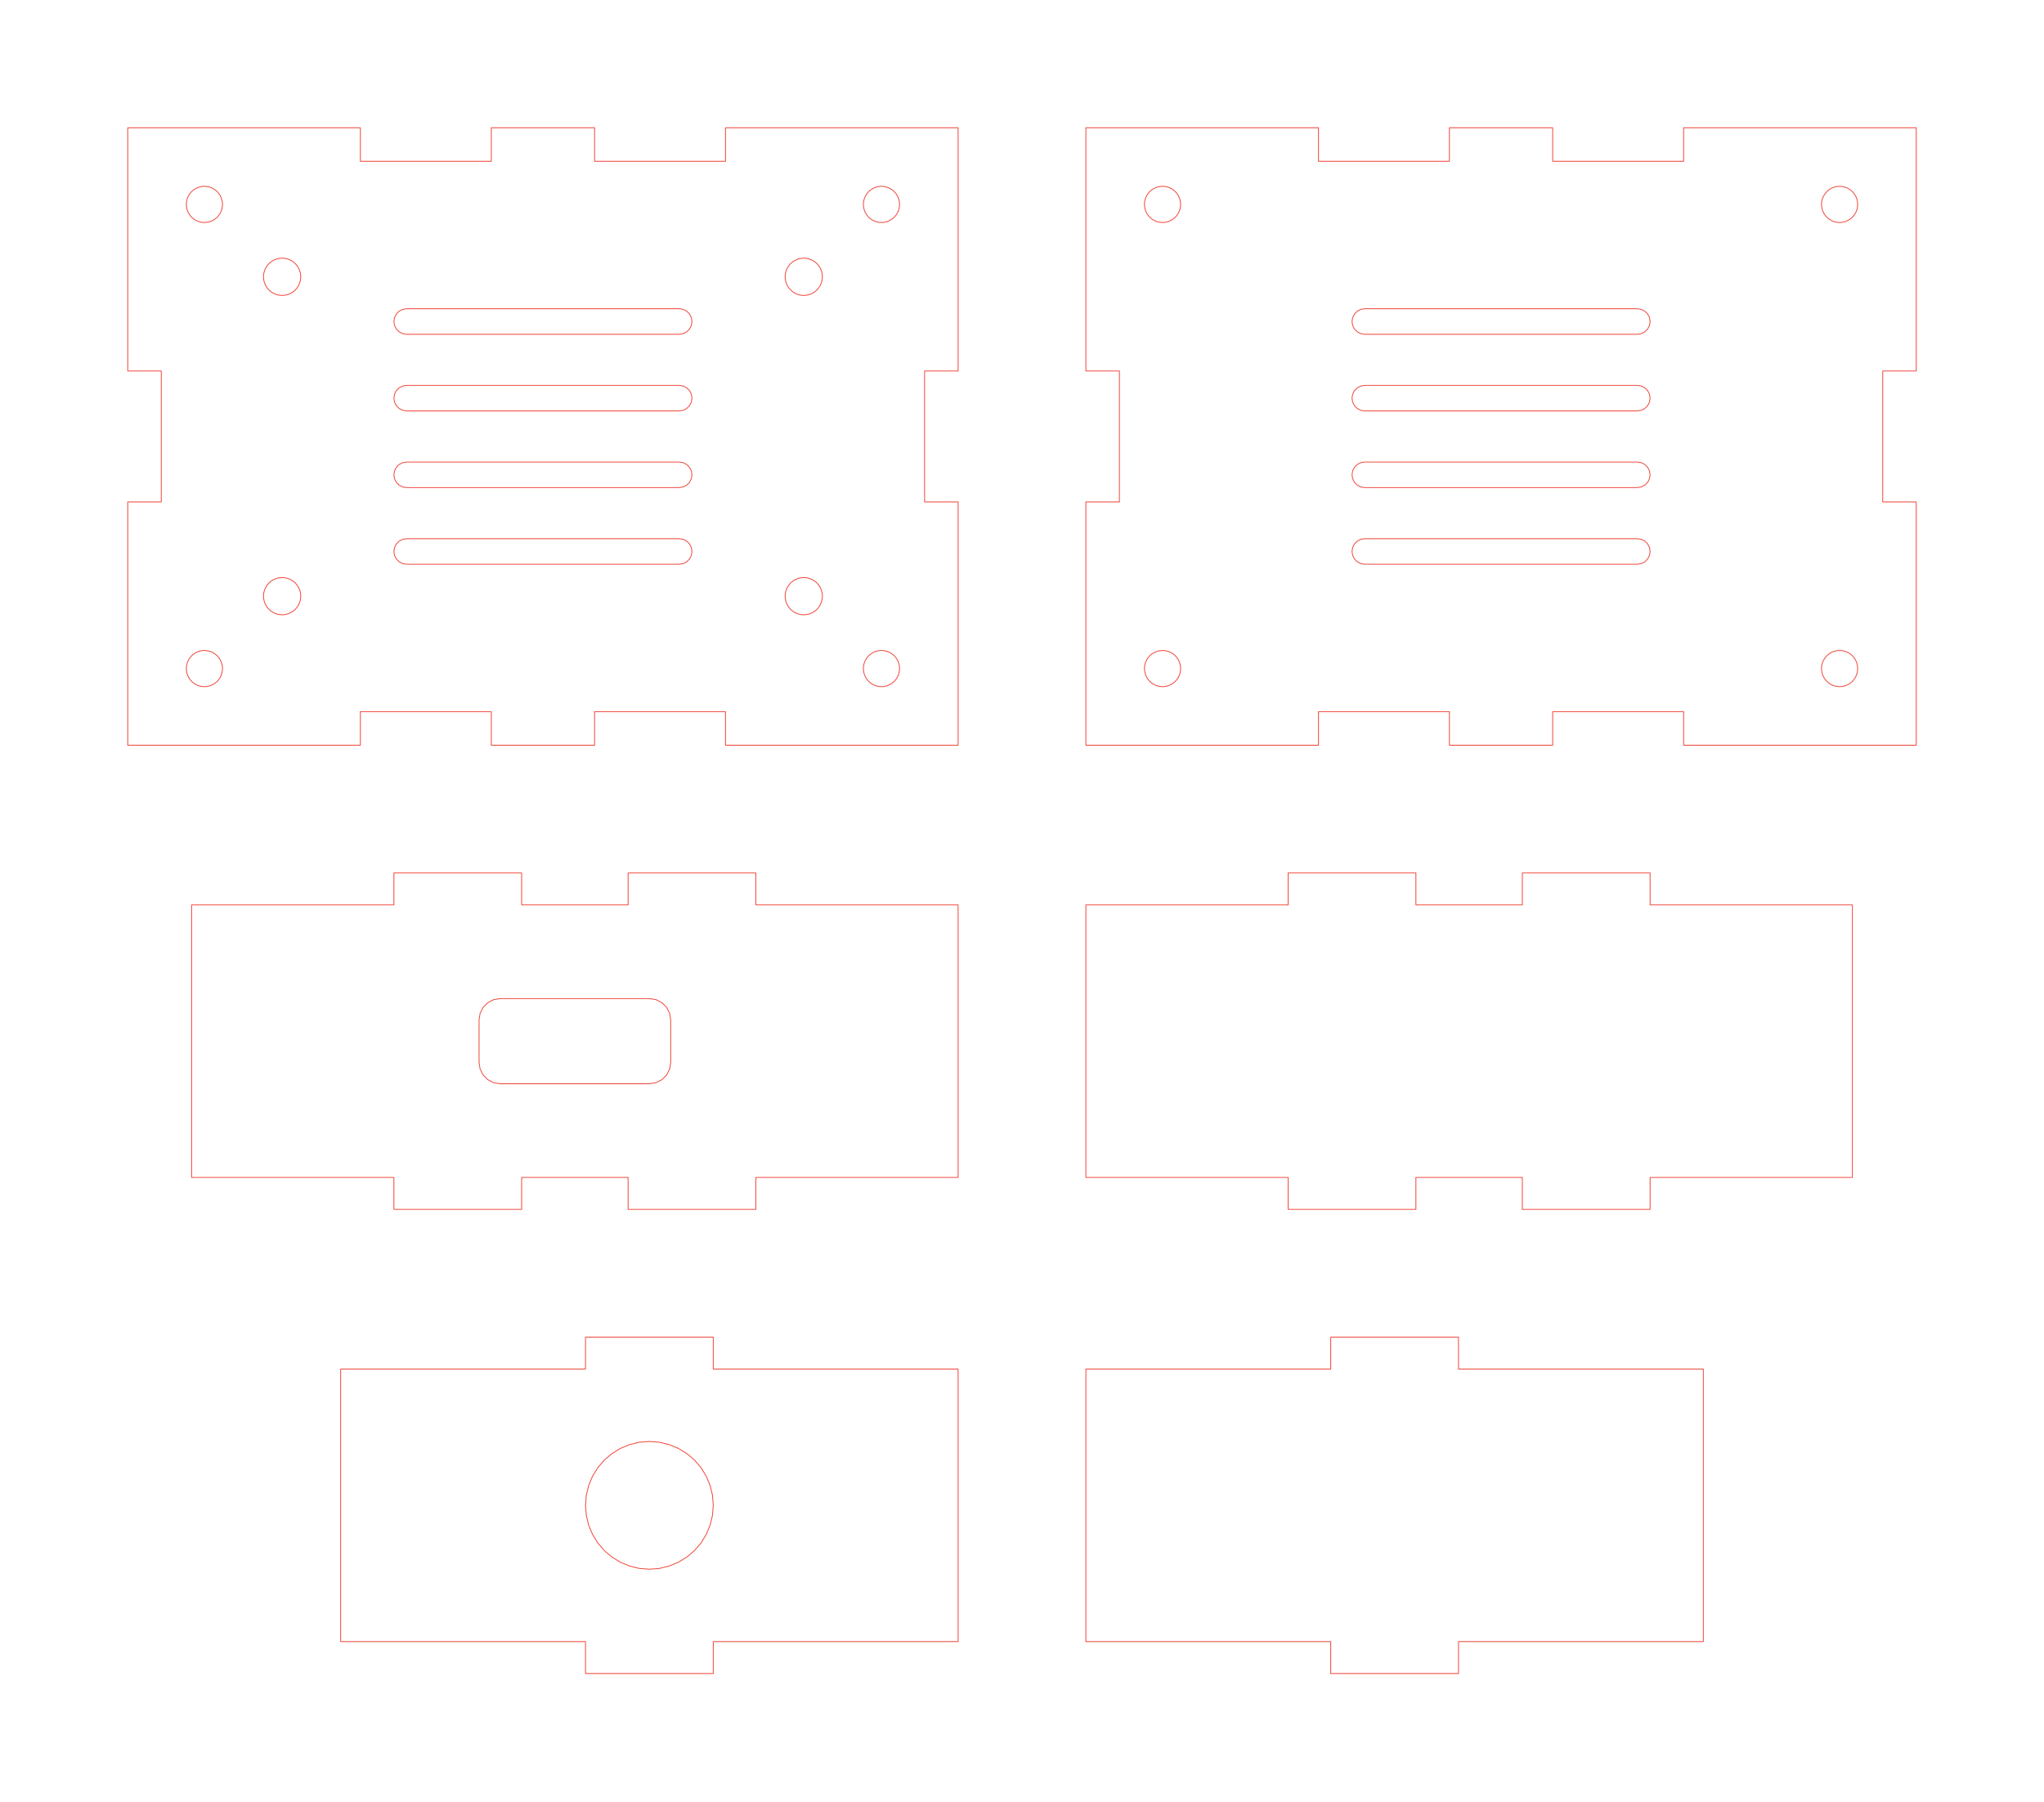
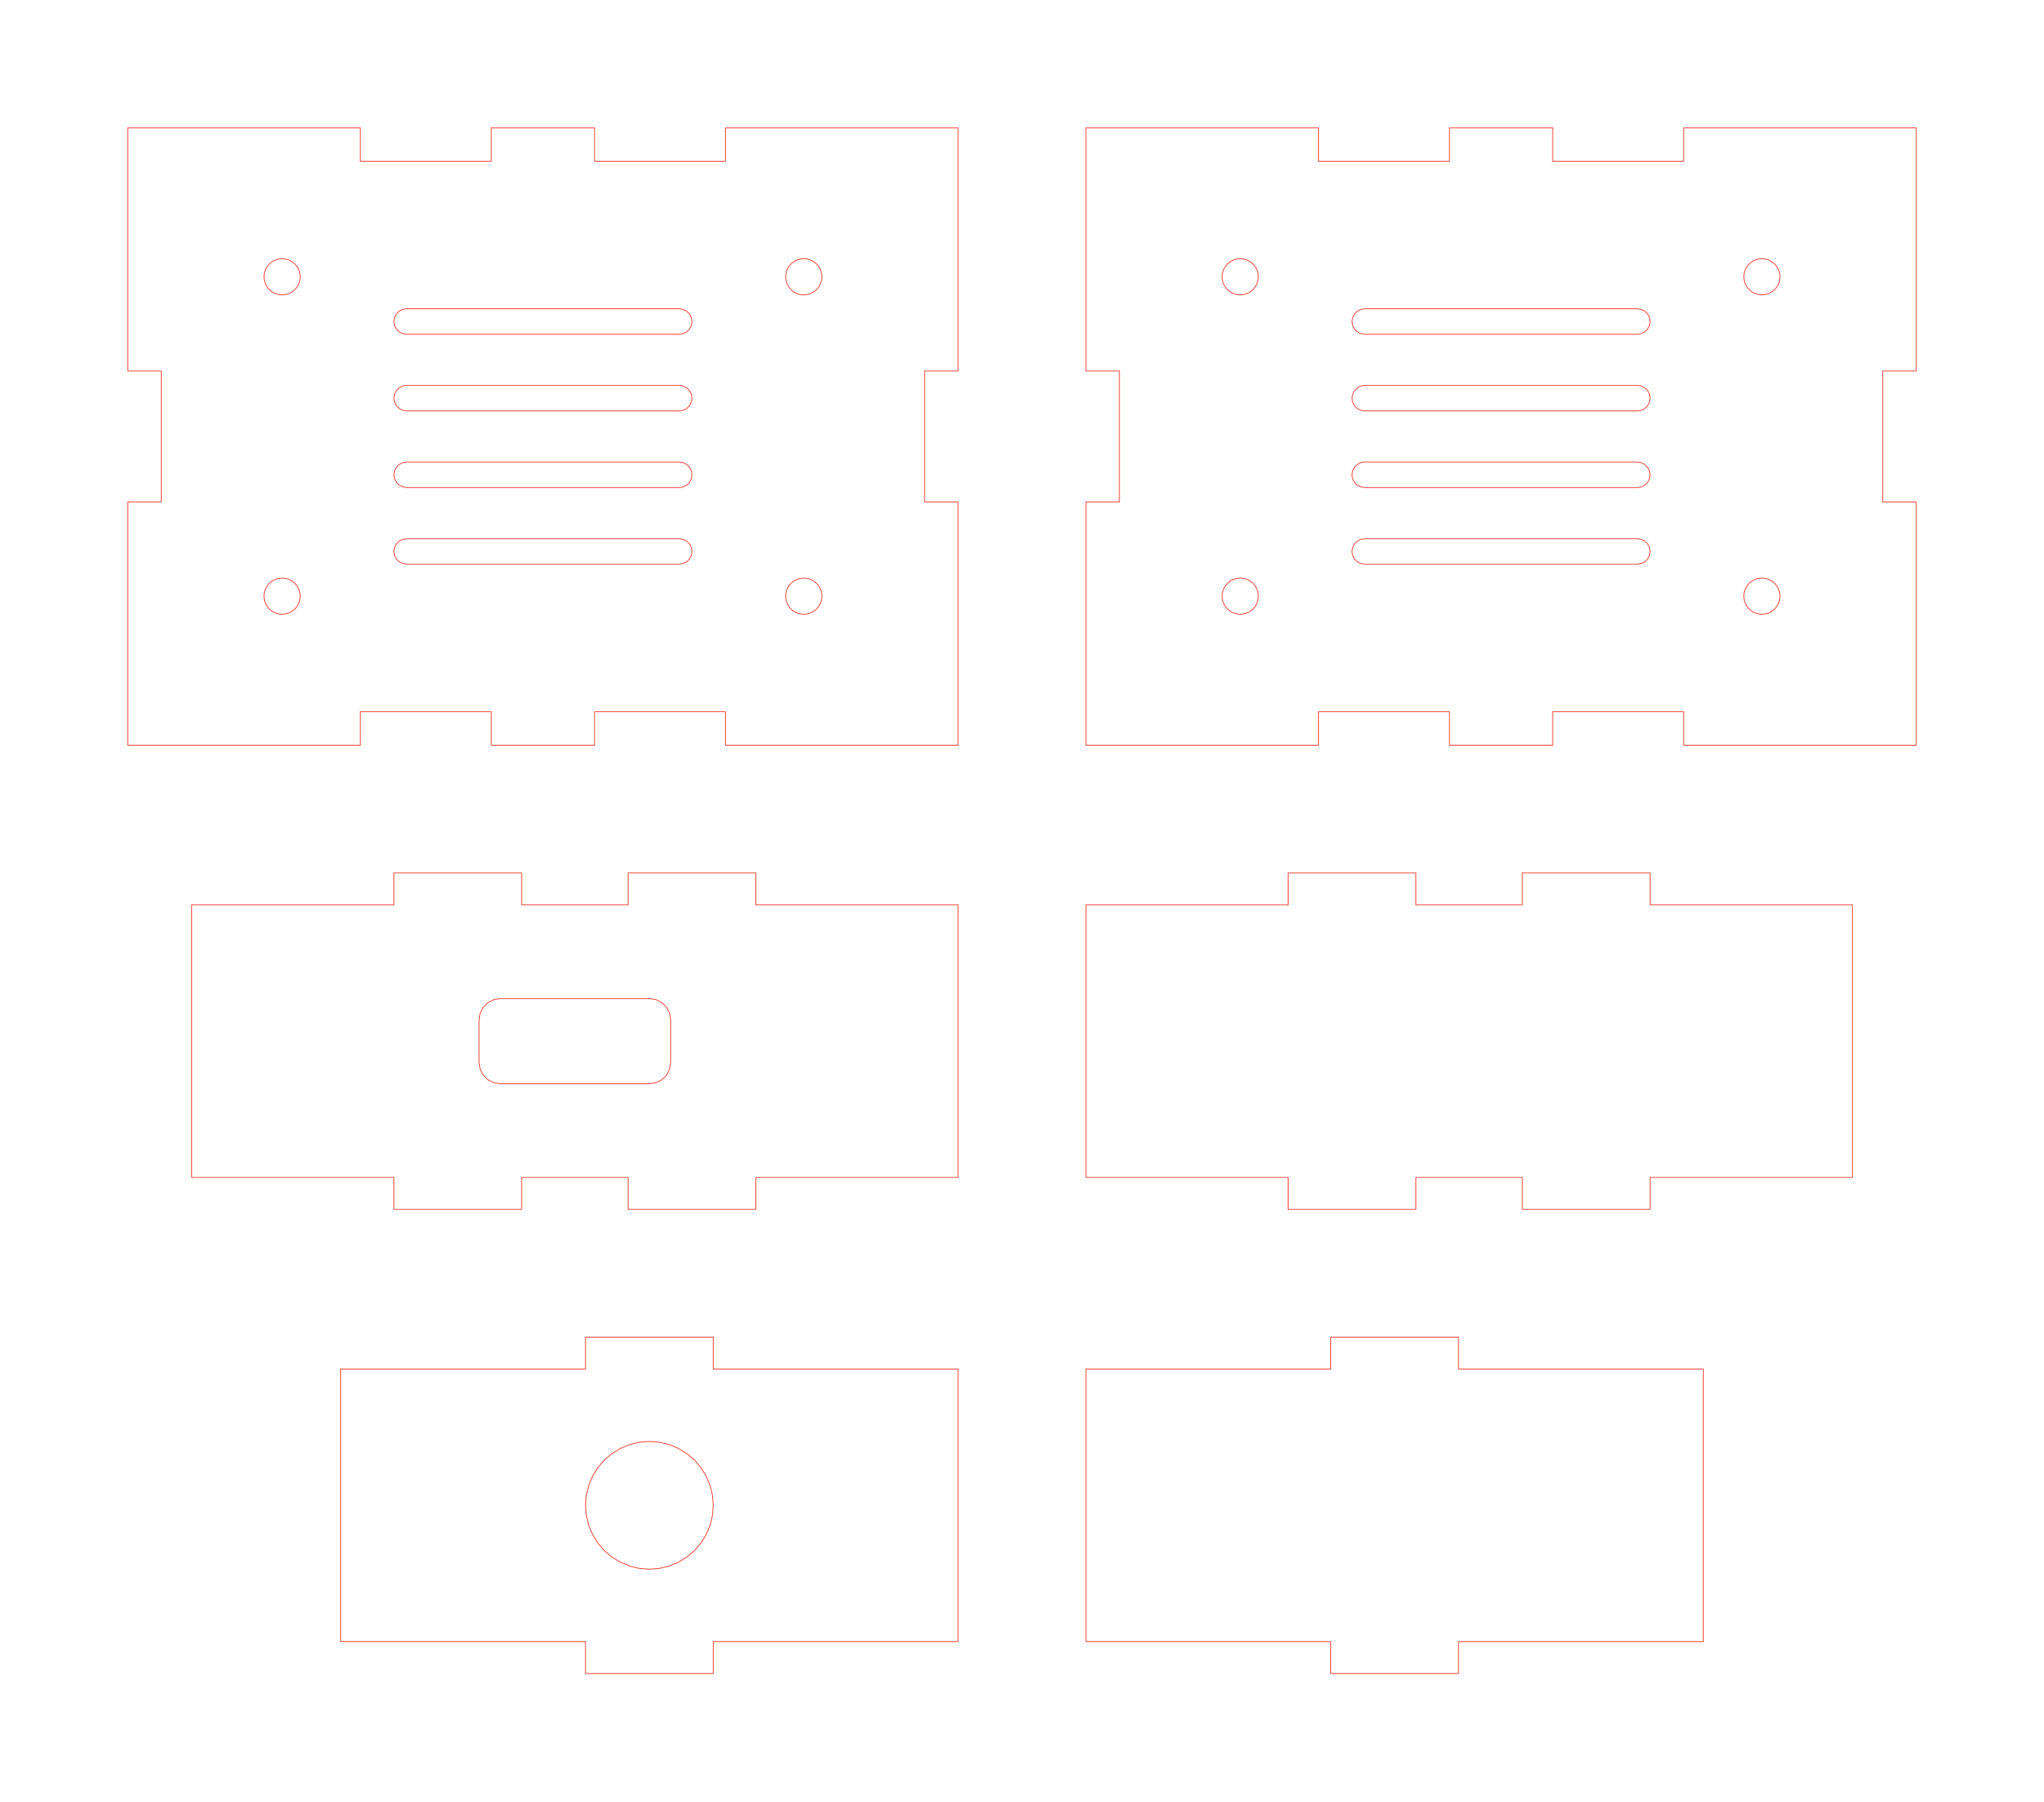
<svg xmlns="http://www.w3.org/2000/svg" width="192mm" height="169.2mm" viewBox="0 0 192 169.2">
  <g fill="none" fill-rule="evenodd" stroke="#ef4b3f" stroke-width="0.08" stroke-linejoin="round" stroke-linecap="round">
    <g id="bottom" data-panel="bottom" data-label="底板">
-       <path d="M 12 12 L 33.85 12 L 33.85 15.15 L 46.15 15.15 L 46.15 12 L 55.85 12 L 55.85 15.15 L 68.15 15.15 L 68.15 12 L 90 12 L 90 34.85 L 86.85 34.85 L 86.85 47.15 L 90 47.15 L 90 70 L 68.15 70 L 68.15 66.85 L 55.85 66.85 L 55.85 70 L 46.15 70 L 46.15 66.85 L 33.85 66.85 L 33.85 70 L 12 70 L 12 47.15 L 15.15 47.15 L 15.15 34.85 L 12 34.85 Z M 20.9 19.2 L 20.879 19.466 L 20.817 19.725 L 20.715 19.972 L 20.575 20.199 L 20.402 20.402 L 20.199 20.575 L 19.972 20.715 L 19.725 20.817 L 19.466 20.879 L 19.2 20.9 L 18.934 20.879 L 18.675 20.817 L 18.428 20.715 L 18.201 20.575 L 17.998 20.402 L 17.825 20.199 L 17.685 19.972 L 17.583 19.725 L 17.521 19.466 L 17.5 19.2 L 17.521 18.934 L 17.583 18.675 L 17.685 18.428 L 17.825 18.201 L 17.998 17.998 L 18.201 17.825 L 18.428 17.685 L 18.675 17.583 L 18.934 17.521 L 19.2 17.5 L 19.466 17.521 L 19.725 17.583 L 19.972 17.685 L 20.199 17.825 L 20.402 17.998 L 20.575 18.201 L 20.715 18.428 L 20.817 18.675 L 20.879 18.934 Z M 84.5 19.2 L 84.479 19.466 L 84.417 19.725 L 84.315 19.972 L 84.175 20.199 L 84.002 20.402 L 83.799 20.575 L 83.572 20.715 L 83.325 20.817 L 83.066 20.879 L 82.8 20.9 L 82.534 20.879 L 82.275 20.817 L 82.028 20.715 L 81.801 20.575 L 81.598 20.402 L 81.425 20.199 L 81.285 19.972 L 81.183 19.725 L 81.121 19.466 L 81.1 19.2 L 81.121 18.934 L 81.183 18.675 L 81.285 18.428 L 81.425 18.201 L 81.598 17.998 L 81.801 17.825 L 82.028 17.685 L 82.275 17.583 L 82.534 17.521 L 82.8 17.5 L 83.066 17.521 L 83.325 17.583 L 83.572 17.685 L 83.799 17.825 L 84.002 17.998 L 84.175 18.201 L 84.315 18.428 L 84.417 18.675 L 84.479 18.934 Z M 84.5 62.8 L 84.479 63.066 L 84.417 63.325 L 84.315 63.572 L 84.175 63.799 L 84.002 64.002 L 83.799 64.175 L 83.572 64.315 L 83.325 64.417 L 83.066 64.479 L 82.8 64.5 L 82.534 64.479 L 82.275 64.417 L 82.028 64.315 L 81.801 64.175 L 81.598 64.002 L 81.425 63.799 L 81.285 63.572 L 81.183 63.325 L 81.121 63.066 L 81.1 62.8 L 81.121 62.534 L 81.183 62.275 L 81.285 62.028 L 81.425 61.801 L 81.598 61.598 L 81.801 61.425 L 82.028 61.285 L 82.275 61.183 L 82.534 61.121 L 82.8 61.1 L 83.066 61.121 L 83.325 61.183 L 83.572 61.285 L 83.799 61.425 L 84.002 61.598 L 84.175 61.801 L 84.315 62.028 L 84.417 62.275 L 84.479 62.534 Z M 20.9 62.8 L 20.879 63.066 L 20.817 63.325 L 20.715 63.572 L 20.575 63.799 L 20.402 64.002 L 20.199 64.175 L 19.972 64.315 L 19.725 64.417 L 19.466 64.479 L 19.2 64.5 L 18.934 64.479 L 18.675 64.417 L 18.428 64.315 L 18.201 64.175 L 17.998 64.002 L 17.825 63.799 L 17.685 63.572 L 17.583 63.325 L 17.521 63.066 L 17.5 62.8 L 17.521 62.534 L 17.583 62.275 L 17.685 62.028 L 17.825 61.801 L 17.998 61.598 L 18.201 61.425 L 18.428 61.285 L 18.675 61.183 L 18.934 61.121 L 19.2 61.1 L 19.466 61.121 L 19.725 61.183 L 19.972 61.285 L 20.199 61.425 L 20.402 61.598 L 20.575 61.801 L 20.715 62.028 L 20.817 62.275 L 20.879 62.534 Z M 28.25 26 L 28.229 26.274 L 28.164 26.541 L 28.059 26.794 L 27.916 27.029 L 27.737 27.237 L 27.529 27.416 L 27.294 27.559 L 27.041 27.664 L 26.774 27.729 L 26.5 27.75 L 26.226 27.729 L 25.959 27.664 L 25.706 27.559 L 25.471 27.416 L 25.263 27.237 L 25.084 27.029 L 24.941 26.794 L 24.836 26.541 L 24.771 26.274 L 24.75 26 L 24.771 25.726 L 24.836 25.459 L 24.941 25.206 L 25.084 24.971 L 25.263 24.763 L 25.471 24.584 L 25.706 24.441 L 25.959 24.336 L 26.226 24.271 L 26.5 24.25 L 26.774 24.271 L 27.041 24.336 L 27.294 24.441 L 27.529 24.584 L 27.737 24.763 L 27.916 24.971 L 28.059 25.206 L 28.164 25.459 L 28.229 25.726 Z M 77.25 26 L 77.228 26.274 L 77.164 26.541 L 77.059 26.794 L 76.916 27.029 L 76.737 27.237 L 76.529 27.416 L 76.294 27.559 L 76.041 27.664 L 75.774 27.729 L 75.5 27.75 L 75.226 27.729 L 74.959 27.664 L 74.706 27.559 L 74.471 27.416 L 74.263 27.237 L 74.084 27.029 L 73.941 26.794 L 73.836 26.541 L 73.772 26.274 L 73.75 26 L 73.772 25.726 L 73.836 25.459 L 73.941 25.206 L 74.084 24.971 L 74.263 24.763 L 74.471 24.584 L 74.706 24.441 L 74.959 24.336 L 75.226 24.271 L 75.5 24.25 L 75.774 24.271 L 76.041 24.336 L 76.294 24.441 L 76.529 24.584 L 76.737 24.763 L 76.916 24.971 L 77.059 25.206 L 77.164 25.459 L 77.228 25.726 Z M 77.25 56 L 77.228 56.274 L 77.164 56.541 L 77.059 56.794 L 76.916 57.029 L 76.737 57.237 L 76.529 57.416 L 76.294 57.559 L 76.041 57.664 L 75.774 57.728 L 75.5 57.75 L 75.226 57.728 L 74.959 57.664 L 74.706 57.559 L 74.471 57.416 L 74.263 57.237 L 74.084 57.029 L 73.941 56.794 L 73.836 56.541 L 73.772 56.274 L 73.75 56 L 73.772 55.726 L 73.836 55.459 L 73.941 55.206 L 74.084 54.971 L 74.263 54.763 L 74.471 54.584 L 74.706 54.441 L 74.959 54.336 L 75.226 54.272 L 75.5 54.25 L 75.774 54.272 L 76.041 54.336 L 76.294 54.441 L 76.529 54.584 L 76.737 54.763 L 76.916 54.971 L 77.059 55.206 L 77.164 55.459 L 77.228 55.726 Z M 28.25 56 L 28.229 56.274 L 28.164 56.541 L 28.059 56.794 L 27.916 57.029 L 27.737 57.237 L 27.529 57.416 L 27.294 57.559 L 27.041 57.664 L 26.774 57.728 L 26.5 57.75 L 26.226 57.728 L 25.959 57.664 L 25.706 57.559 L 25.471 57.416 L 25.263 57.237 L 25.084 57.029 L 24.941 56.794 L 24.836 56.541 L 24.771 56.274 L 24.75 56 L 24.771 55.726 L 24.836 55.459 L 24.941 55.206 L 25.084 54.971 L 25.263 54.763 L 25.471 54.584 L 25.706 54.441 L 25.959 54.336 L 26.226 54.272 L 26.5 54.25 L 26.774 54.272 L 27.041 54.336 L 27.294 54.441 L 27.529 54.584 L 27.737 54.763 L 27.916 54.971 L 28.059 55.206 L 28.164 55.459 L 28.229 55.726 Z M 38.2 29 L 63.8 29 L 64.171 29.059 L 64.505 29.229 L 64.771 29.495 L 64.941 29.829 L 65 30.2 L 64.941 30.571 L 64.771 30.905 L 64.505 31.171 L 64.171 31.341 L 63.8 31.4 L 38.2 31.4 L 37.829 31.341 L 37.495 31.171 L 37.229 30.905 L 37.059 30.571 L 37 30.2 L 37.059 29.829 L 37.229 29.495 L 37.495 29.229 L 37.829 29.059 Z M 38.2 36.2 L 63.8 36.2 L 64.171 36.259 L 64.505 36.429 L 64.771 36.695 L 64.941 37.029 L 65 37.4 L 64.941 37.771 L 64.771 38.105 L 64.505 38.371 L 64.171 38.541 L 63.8 38.6 L 38.2 38.6 L 37.829 38.541 L 37.495 38.371 L 37.229 38.105 L 37.059 37.771 L 37 37.4 L 37.059 37.029 L 37.229 36.695 L 37.495 36.429 L 37.829 36.259 Z M 38.2 43.4 L 63.8 43.4 L 64.171 43.459 L 64.505 43.629 L 64.771 43.895 L 64.941 44.229 L 65 44.6 L 64.941 44.971 L 64.771 45.305 L 64.505 45.571 L 64.171 45.741 L 63.8 45.8 L 38.2 45.8 L 37.829 45.741 L 37.495 45.571 L 37.229 45.305 L 37.059 44.971 L 37 44.6 L 37.059 44.229 L 37.229 43.895 L 37.495 43.629 L 37.829 43.459 Z M 38.2 50.6 L 63.8 50.6 L 64.171 50.659 L 64.505 50.829 L 64.771 51.095 L 64.941 51.429 L 65 51.8 L 64.941 52.171 L 64.771 52.505 L 64.505 52.771 L 64.171 52.941 L 63.8 53 L 38.2 53 L 37.829 52.941 L 37.495 52.771 L 37.229 52.505 L 37.059 52.171 L 37 51.8 L 37.059 51.429 L 37.229 51.095 L 37.495 50.829 L 37.829 50.659 Z" />
+       <path d="M 12 12 L 33.85 12 L 33.85 15.15 L 46.15 15.15 L 46.15 12 L 55.85 12 L 55.85 15.15 L 68.15 15.15 L 68.15 12 L 90 12 L 90 34.85 L 86.85 34.85 L 86.85 47.15 L 90 47.15 L 90 70 L 68.15 70 L 68.15 66.85 L 55.85 66.85 L 55.85 70 L 46.15 70 L 46.15 66.85 L 33.85 66.85 L 33.85 70 L 12 70 L 12 47.15 L 15.15 47.15 L 15.15 34.85 L 12 34.85 Z M 28.2 26 L 28.179 26.266 L 28.117 26.525 L 28.015 26.772 L 27.875 26.999 L 27.702 27.202 L 27.499 27.375 L 27.272 27.515 L 27.025 27.617 L 26.766 27.679 L 26.5 27.7 L 26.234 27.679 L 25.975 27.617 L 25.728 27.515 L 25.501 27.375 L 25.298 27.202 L 25.125 26.999 L 24.985 26.772 L 24.883 26.525 L 24.821 26.266 L 24.8 26 L 24.821 25.734 L 24.883 25.475 L 24.985 25.228 L 25.125 25.001 L 25.298 24.798 L 25.501 24.625 L 25.728 24.485 L 25.975 24.383 L 26.234 24.321 L 26.5 24.3 L 26.766 24.321 L 27.025 24.383 L 27.272 24.485 L 27.499 24.625 L 27.702 24.798 L 27.875 25.001 L 28.015 25.228 L 28.117 25.475 L 28.179 25.734 Z M 77.2 26 L 77.179 26.266 L 77.117 26.525 L 77.015 26.772 L 76.875 26.999 L 76.702 27.202 L 76.499 27.375 L 76.272 27.515 L 76.025 27.617 L 75.766 27.679 L 75.5 27.7 L 75.234 27.679 L 74.975 27.617 L 74.728 27.515 L 74.501 27.375 L 74.298 27.202 L 74.125 26.999 L 73.985 26.772 L 73.883 26.525 L 73.821 26.266 L 73.8 26 L 73.821 25.734 L 73.883 25.475 L 73.985 25.228 L 74.125 25.001 L 74.298 24.798 L 74.501 24.625 L 74.728 24.485 L 74.975 24.383 L 75.234 24.321 L 75.5 24.3 L 75.766 24.321 L 76.025 24.383 L 76.272 24.485 L 76.499 24.625 L 76.702 24.798 L 76.875 25.001 L 77.015 25.228 L 77.117 25.475 L 77.179 25.734 Z M 77.2 56 L 77.179 56.266 L 77.117 56.525 L 77.015 56.772 L 76.875 56.999 L 76.702 57.202 L 76.499 57.375 L 76.272 57.515 L 76.025 57.617 L 75.766 57.679 L 75.5 57.7 L 75.234 57.679 L 74.975 57.617 L 74.728 57.515 L 74.501 57.375 L 74.298 57.202 L 74.125 56.999 L 73.985 56.772 L 73.883 56.525 L 73.821 56.266 L 73.8 56 L 73.821 55.734 L 73.883 55.475 L 73.985 55.228 L 74.125 55.001 L 74.298 54.798 L 74.501 54.625 L 74.728 54.485 L 74.975 54.383 L 75.234 54.321 L 75.5 54.3 L 75.766 54.321 L 76.025 54.383 L 76.272 54.485 L 76.499 54.625 L 76.702 54.798 L 76.875 55.001 L 77.015 55.228 L 77.117 55.475 L 77.179 55.734 Z M 28.2 56 L 28.179 56.266 L 28.117 56.525 L 28.015 56.772 L 27.875 56.999 L 27.702 57.202 L 27.499 57.375 L 27.272 57.515 L 27.025 57.617 L 26.766 57.679 L 26.5 57.7 L 26.234 57.679 L 25.975 57.617 L 25.728 57.515 L 25.501 57.375 L 25.298 57.202 L 25.125 56.999 L 24.985 56.772 L 24.883 56.525 L 24.821 56.266 L 24.8 56 L 24.821 55.734 L 24.883 55.475 L 24.985 55.228 L 25.125 55.001 L 25.298 54.798 L 25.501 54.625 L 25.728 54.485 L 25.975 54.383 L 26.234 54.321 L 26.5 54.3 L 26.766 54.321 L 27.025 54.383 L 27.272 54.485 L 27.499 54.625 L 27.702 54.798 L 27.875 55.001 L 28.015 55.228 L 28.117 55.475 L 28.179 55.734 Z M 38.2 29 L 63.8 29 L 64.171 29.059 L 64.505 29.229 L 64.771 29.495 L 64.941 29.829 L 65 30.2 L 64.941 30.571 L 64.771 30.905 L 64.505 31.171 L 64.171 31.341 L 63.8 31.4 L 38.2 31.4 L 37.829 31.341 L 37.495 31.171 L 37.229 30.905 L 37.059 30.571 L 37 30.2 L 37.059 29.829 L 37.229 29.495 L 37.495 29.229 L 37.829 29.059 Z M 38.2 36.2 L 63.8 36.2 L 64.171 36.259 L 64.505 36.429 L 64.771 36.695 L 64.941 37.029 L 65 37.4 L 64.941 37.771 L 64.771 38.105 L 64.505 38.371 L 64.171 38.541 L 63.8 38.6 L 38.2 38.6 L 37.829 38.541 L 37.495 38.371 L 37.229 38.105 L 37.059 37.771 L 37 37.4 L 37.059 37.029 L 37.229 36.695 L 37.495 36.429 L 37.829 36.259 Z M 38.2 43.4 L 63.8 43.4 L 64.171 43.459 L 64.505 43.629 L 64.771 43.895 L 64.941 44.229 L 65 44.6 L 64.941 44.971 L 64.771 45.305 L 64.505 45.571 L 64.171 45.741 L 63.8 45.8 L 38.2 45.8 L 37.829 45.741 L 37.495 45.571 L 37.229 45.305 L 37.059 44.971 L 37 44.6 L 37.059 44.229 L 37.229 43.895 L 37.495 43.629 L 37.829 43.459 Z M 38.2 50.6 L 63.8 50.6 L 64.171 50.659 L 64.505 50.829 L 64.771 51.095 L 64.941 51.429 L 65 51.8 L 64.941 52.171 L 64.771 52.505 L 64.505 52.771 L 64.171 52.941 L 63.8 53 L 38.2 53 L 37.829 52.941 L 37.495 52.771 L 37.229 52.505 L 37.059 52.171 L 37 51.8 L 37.059 51.429 L 37.229 51.095 L 37.495 50.829 L 37.829 50.659 Z" />
    </g>
    <g id="top" data-panel="top" data-label="顶板">
-       <path d="M 102 12 L 123.85 12 L 123.85 15.15 L 136.15 15.15 L 136.15 12 L 145.85 12 L 145.85 15.15 L 158.15 15.15 L 158.15 12 L 180 12 L 180 34.85 L 176.85 34.85 L 176.85 47.15 L 180 47.15 L 180 70 L 158.15 70 L 158.15 66.85 L 145.85 66.85 L 145.85 70 L 136.15 70 L 136.15 66.85 L 123.85 66.85 L 123.85 70 L 102 70 L 102 47.15 L 105.15 47.15 L 105.15 34.85 L 102 34.85 Z M 110.9 19.2 L 110.879 19.466 L 110.817 19.725 L 110.715 19.972 L 110.575 20.199 L 110.402 20.402 L 110.199 20.575 L 109.972 20.715 L 109.725 20.817 L 109.466 20.879 L 109.2 20.9 L 108.934 20.879 L 108.675 20.817 L 108.428 20.715 L 108.201 20.575 L 107.998 20.402 L 107.825 20.199 L 107.685 19.972 L 107.583 19.725 L 107.521 19.466 L 107.5 19.2 L 107.521 18.934 L 107.583 18.675 L 107.685 18.428 L 107.825 18.201 L 107.998 17.998 L 108.201 17.825 L 108.428 17.685 L 108.675 17.583 L 108.934 17.521 L 109.2 17.5 L 109.466 17.521 L 109.725 17.583 L 109.972 17.685 L 110.199 17.825 L 110.402 17.998 L 110.575 18.201 L 110.715 18.428 L 110.817 18.675 L 110.879 18.934 Z M 174.5 19.2 L 174.479 19.466 L 174.417 19.725 L 174.315 19.972 L 174.175 20.199 L 174.002 20.402 L 173.799 20.575 L 173.572 20.715 L 173.325 20.817 L 173.066 20.879 L 172.8 20.9 L 172.534 20.879 L 172.275 20.817 L 172.028 20.715 L 171.801 20.575 L 171.598 20.402 L 171.425 20.199 L 171.285 19.972 L 171.183 19.725 L 171.121 19.466 L 171.1 19.2 L 171.121 18.934 L 171.183 18.675 L 171.285 18.428 L 171.425 18.201 L 171.598 17.998 L 171.801 17.825 L 172.028 17.685 L 172.275 17.583 L 172.534 17.521 L 172.8 17.5 L 173.066 17.521 L 173.325 17.583 L 173.572 17.685 L 173.799 17.825 L 174.002 17.998 L 174.175 18.201 L 174.315 18.428 L 174.417 18.675 L 174.479 18.934 Z M 174.5 62.8 L 174.479 63.066 L 174.417 63.325 L 174.315 63.572 L 174.175 63.799 L 174.002 64.002 L 173.799 64.175 L 173.572 64.315 L 173.325 64.417 L 173.066 64.479 L 172.8 64.5 L 172.534 64.479 L 172.275 64.417 L 172.028 64.315 L 171.801 64.175 L 171.598 64.002 L 171.425 63.799 L 171.285 63.572 L 171.183 63.325 L 171.121 63.066 L 171.1 62.8 L 171.121 62.534 L 171.183 62.275 L 171.285 62.028 L 171.425 61.801 L 171.598 61.598 L 171.801 61.425 L 172.028 61.285 L 172.275 61.183 L 172.534 61.121 L 172.8 61.1 L 173.066 61.121 L 173.325 61.183 L 173.572 61.285 L 173.799 61.425 L 174.002 61.598 L 174.175 61.801 L 174.315 62.028 L 174.417 62.275 L 174.479 62.534 Z M 110.9 62.8 L 110.879 63.066 L 110.817 63.325 L 110.715 63.572 L 110.575 63.799 L 110.402 64.002 L 110.199 64.175 L 109.972 64.315 L 109.725 64.417 L 109.466 64.479 L 109.2 64.5 L 108.934 64.479 L 108.675 64.417 L 108.428 64.315 L 108.201 64.175 L 107.998 64.002 L 107.825 63.799 L 107.685 63.572 L 107.583 63.325 L 107.521 63.066 L 107.5 62.8 L 107.521 62.534 L 107.583 62.275 L 107.685 62.028 L 107.825 61.801 L 107.998 61.598 L 108.201 61.425 L 108.428 61.285 L 108.675 61.183 L 108.934 61.121 L 109.2 61.1 L 109.466 61.121 L 109.725 61.183 L 109.972 61.285 L 110.199 61.425 L 110.402 61.598 L 110.575 61.801 L 110.715 62.028 L 110.817 62.275 L 110.879 62.534 Z M 128.2 29 L 153.8 29 L 154.171 29.059 L 154.505 29.229 L 154.771 29.495 L 154.941 29.829 L 155 30.2 L 154.941 30.571 L 154.771 30.905 L 154.505 31.171 L 154.171 31.341 L 153.8 31.4 L 128.2 31.4 L 127.829 31.341 L 127.495 31.171 L 127.229 30.905 L 127.059 30.571 L 127 30.2 L 127.059 29.829 L 127.229 29.495 L 127.495 29.229 L 127.829 29.059 Z M 128.2 36.2 L 153.8 36.2 L 154.171 36.259 L 154.505 36.429 L 154.771 36.695 L 154.941 37.029 L 155 37.4 L 154.941 37.771 L 154.771 38.105 L 154.505 38.371 L 154.171 38.541 L 153.8 38.6 L 128.2 38.6 L 127.829 38.541 L 127.495 38.371 L 127.229 38.105 L 127.059 37.771 L 127 37.4 L 127.059 37.029 L 127.229 36.695 L 127.495 36.429 L 127.829 36.259 Z M 128.2 43.4 L 153.8 43.4 L 154.171 43.459 L 154.505 43.629 L 154.771 43.895 L 154.941 44.229 L 155 44.6 L 154.941 44.971 L 154.771 45.305 L 154.505 45.571 L 154.171 45.741 L 153.8 45.8 L 128.2 45.8 L 127.829 45.741 L 127.495 45.571 L 127.229 45.305 L 127.059 44.971 L 127 44.6 L 127.059 44.229 L 127.229 43.895 L 127.495 43.629 L 127.829 43.459 Z M 128.2 50.6 L 153.8 50.6 L 154.171 50.659 L 154.505 50.829 L 154.771 51.095 L 154.941 51.429 L 155 51.8 L 154.941 52.171 L 154.771 52.505 L 154.505 52.771 L 154.171 52.941 L 153.8 53 L 128.2 53 L 127.829 52.941 L 127.495 52.771 L 127.229 52.505 L 127.059 52.171 L 127 51.8 L 127.059 51.429 L 127.229 51.095 L 127.495 50.829 L 127.829 50.659 Z" />
+       <path d="M 102 12 L 123.85 12 L 123.85 15.15 L 136.15 15.15 L 136.15 12 L 145.85 12 L 145.85 15.15 L 158.15 15.15 L 158.15 12 L 180 12 L 180 34.85 L 176.85 34.85 L 176.85 47.15 L 180 47.15 L 180 70 L 158.15 70 L 158.15 66.85 L 145.85 66.85 L 145.85 70 L 136.15 70 L 136.15 66.85 L 123.85 66.85 L 123.85 70 L 102 70 L 102 47.15 L 105.15 47.15 L 105.15 34.85 L 102 34.85 Z M 118.2 26 L 118.179 26.266 L 118.117 26.525 L 118.015 26.772 L 117.875 26.999 L 117.702 27.202 L 117.499 27.375 L 117.272 27.515 L 117.025 27.617 L 116.766 27.679 L 116.5 27.7 L 116.234 27.679 L 115.975 27.617 L 115.728 27.515 L 115.501 27.375 L 115.298 27.202 L 115.125 26.999 L 114.985 26.772 L 114.883 26.525 L 114.821 26.266 L 114.8 26 L 114.821 25.734 L 114.883 25.475 L 114.985 25.228 L 115.125 25.001 L 115.298 24.798 L 115.501 24.625 L 115.728 24.485 L 115.975 24.383 L 116.234 24.321 L 116.5 24.3 L 116.766 24.321 L 117.025 24.383 L 117.272 24.485 L 117.499 24.625 L 117.702 24.798 L 117.875 25.001 L 118.015 25.228 L 118.117 25.475 L 118.179 25.734 Z M 167.2 26 L 167.179 26.266 L 167.117 26.525 L 167.015 26.772 L 166.875 26.999 L 166.702 27.202 L 166.499 27.375 L 166.272 27.515 L 166.025 27.617 L 165.766 27.679 L 165.5 27.7 L 165.234 27.679 L 164.975 27.617 L 164.728 27.515 L 164.501 27.375 L 164.298 27.202 L 164.125 26.999 L 163.985 26.772 L 163.883 26.525 L 163.821 26.266 L 163.8 26 L 163.821 25.734 L 163.883 25.475 L 163.985 25.228 L 164.125 25.001 L 164.298 24.798 L 164.501 24.625 L 164.728 24.485 L 164.975 24.383 L 165.234 24.321 L 165.5 24.3 L 165.766 24.321 L 166.025 24.383 L 166.272 24.485 L 166.499 24.625 L 166.702 24.798 L 166.875 25.001 L 167.015 25.228 L 167.117 25.475 L 167.179 25.734 Z M 167.2 56 L 167.179 56.266 L 167.117 56.525 L 167.015 56.772 L 166.875 56.999 L 166.702 57.202 L 166.499 57.375 L 166.272 57.515 L 166.025 57.617 L 165.766 57.679 L 165.5 57.7 L 165.234 57.679 L 164.975 57.617 L 164.728 57.515 L 164.501 57.375 L 164.298 57.202 L 164.125 56.999 L 163.985 56.772 L 163.883 56.525 L 163.821 56.266 L 163.8 56 L 163.821 55.734 L 163.883 55.475 L 163.985 55.228 L 164.125 55.001 L 164.298 54.798 L 164.501 54.625 L 164.728 54.485 L 164.975 54.383 L 165.234 54.321 L 165.5 54.3 L 165.766 54.321 L 166.025 54.383 L 166.272 54.485 L 166.499 54.625 L 166.702 54.798 L 166.875 55.001 L 167.015 55.228 L 167.117 55.475 L 167.179 55.734 Z M 118.2 56 L 118.179 56.266 L 118.117 56.525 L 118.015 56.772 L 117.875 56.999 L 117.702 57.202 L 117.499 57.375 L 117.272 57.515 L 117.025 57.617 L 116.766 57.679 L 116.5 57.7 L 116.234 57.679 L 115.975 57.617 L 115.728 57.515 L 115.501 57.375 L 115.298 57.202 L 115.125 56.999 L 114.985 56.772 L 114.883 56.525 L 114.821 56.266 L 114.8 56 L 114.821 55.734 L 114.883 55.475 L 114.985 55.228 L 115.125 55.001 L 115.298 54.798 L 115.501 54.625 L 115.728 54.485 L 115.975 54.383 L 116.234 54.321 L 116.5 54.3 L 116.766 54.321 L 117.025 54.383 L 117.272 54.485 L 117.499 54.625 L 117.702 54.798 L 117.875 55.001 L 118.015 55.228 L 118.117 55.475 L 118.179 55.734 Z M 128.2 29 L 153.8 29 L 154.171 29.059 L 154.505 29.229 L 154.771 29.495 L 154.941 29.829 L 155 30.2 L 154.941 30.571 L 154.771 30.905 L 154.505 31.171 L 154.171 31.341 L 153.8 31.4 L 128.2 31.4 L 127.829 31.341 L 127.495 31.171 L 127.229 30.905 L 127.059 30.571 L 127 30.2 L 127.059 29.829 L 127.229 29.495 L 127.495 29.229 L 127.829 29.059 Z M 128.2 36.2 L 153.8 36.2 L 154.171 36.259 L 154.505 36.429 L 154.771 36.695 L 154.941 37.029 L 155 37.4 L 154.941 37.771 L 154.771 38.105 L 154.505 38.371 L 154.171 38.541 L 153.8 38.6 L 128.2 38.6 L 127.829 38.541 L 127.495 38.371 L 127.229 38.105 L 127.059 37.771 L 127 37.4 L 127.059 37.029 L 127.229 36.695 L 127.495 36.429 L 127.829 36.259 Z M 128.2 43.4 L 153.8 43.4 L 154.171 43.459 L 154.505 43.629 L 154.771 43.895 L 154.941 44.229 L 155 44.6 L 154.941 44.971 L 154.771 45.305 L 154.505 45.571 L 154.171 45.741 L 153.8 45.8 L 128.2 45.8 L 127.829 45.741 L 127.495 45.571 L 127.229 45.305 L 127.059 44.971 L 127 44.6 L 127.059 44.229 L 127.229 43.895 L 127.495 43.629 L 127.829 43.459 Z M 128.2 50.6 L 153.8 50.6 L 154.171 50.659 L 154.505 50.829 L 154.771 51.095 L 154.941 51.429 L 155 51.8 L 154.941 52.171 L 154.771 52.505 L 154.505 52.771 L 154.171 52.941 L 153.8 53 L 128.2 53 L 127.829 52.941 L 127.495 52.771 L 127.229 52.505 L 127.059 52.171 L 127 51.8 L 127.059 51.429 L 127.229 51.095 L 127.495 50.829 L 127.829 50.659 Z" />
    </g>
    <g id="front" data-panel="front" data-label="前面板">
      <path d="M 18 85 L 37 85 L 37 82 L 49 82 L 49 85 L 59 85 L 59 82 L 71 82 L 71 85 L 90 85 L 90 110.6 L 71 110.6 L 71 113.6 L 59 113.6 L 59 110.6 L 49 110.6 L 49 113.6 L 37 113.6 L 37 110.6 L 18 110.6 Z M 47 93.8 L 61 93.8 L 61.618 93.898 L 62.176 94.182 L 62.618 94.624 L 62.902 95.182 L 63 95.8 L 63 99.8 L 62.902 100.418 L 62.618 100.976 L 62.176 101.418 L 61.618 101.702 L 61 101.8 L 47 101.8 L 46.382 101.702 L 45.824 101.418 L 45.382 100.976 L 45.098 100.418 L 45 99.8 L 45 95.8 L 45.098 95.182 L 45.382 94.624 L 45.824 94.182 L 46.382 93.898 Z" />
    </g>
    <g id="back" data-panel="back" data-label="后面板">
      <path d="M 102 85 L 121 85 L 121 82 L 133 82 L 133 85 L 143 85 L 143 82 L 155 82 L 155 85 L 174 85 L 174 110.6 L 155 110.6 L 155 113.6 L 143 113.6 L 143 110.6 L 133 110.6 L 133 113.6 L 121 113.6 L 121 110.6 L 102 110.6 Z" />
    </g>
    <g id="left" data-panel="left" data-label="左面板">
      <path d="M 32 128.6 L 55 128.6 L 55 125.6 L 67 125.6 L 67 128.6 L 90 128.6 L 90 154.2 L 67 154.2 L 67 157.2 L 55 157.2 L 55 154.2 L 32 154.2 Z M 67 141.4 L 66.926 142.339 L 66.706 143.254 L 66.346 144.124 L 65.854 144.927 L 65.243 145.643 L 64.527 146.254 L 63.724 146.746 L 62.854 147.106 L 61.939 147.326 L 61 147.4 L 60.061 147.326 L 59.146 147.106 L 58.276 146.746 L 57.473 146.254 L 56.757 145.643 L 56.146 144.927 L 55.654 144.124 L 55.294 143.254 L 55.074 142.339 L 55 141.4 L 55.074 140.461 L 55.294 139.546 L 55.654 138.676 L 56.146 137.873 L 56.757 137.157 L 57.473 136.546 L 58.276 136.054 L 59.146 135.694 L 60.061 135.474 L 61 135.4 L 61.939 135.474 L 62.854 135.694 L 63.724 136.054 L 64.527 136.546 L 65.243 137.157 L 65.854 137.873 L 66.346 138.676 L 66.706 139.546 L 66.926 140.461 Z" />
    </g>
    <g id="right" data-panel="right" data-label="右面板">
      <path d="M 102 128.6 L 125 128.6 L 125 125.6 L 137 125.6 L 137 128.6 L 160 128.6 L 160 154.2 L 137 154.2 L 137 157.2 L 125 157.2 L 125 154.2 L 102 154.2 Z" />
    </g>
  </g>
</svg>
